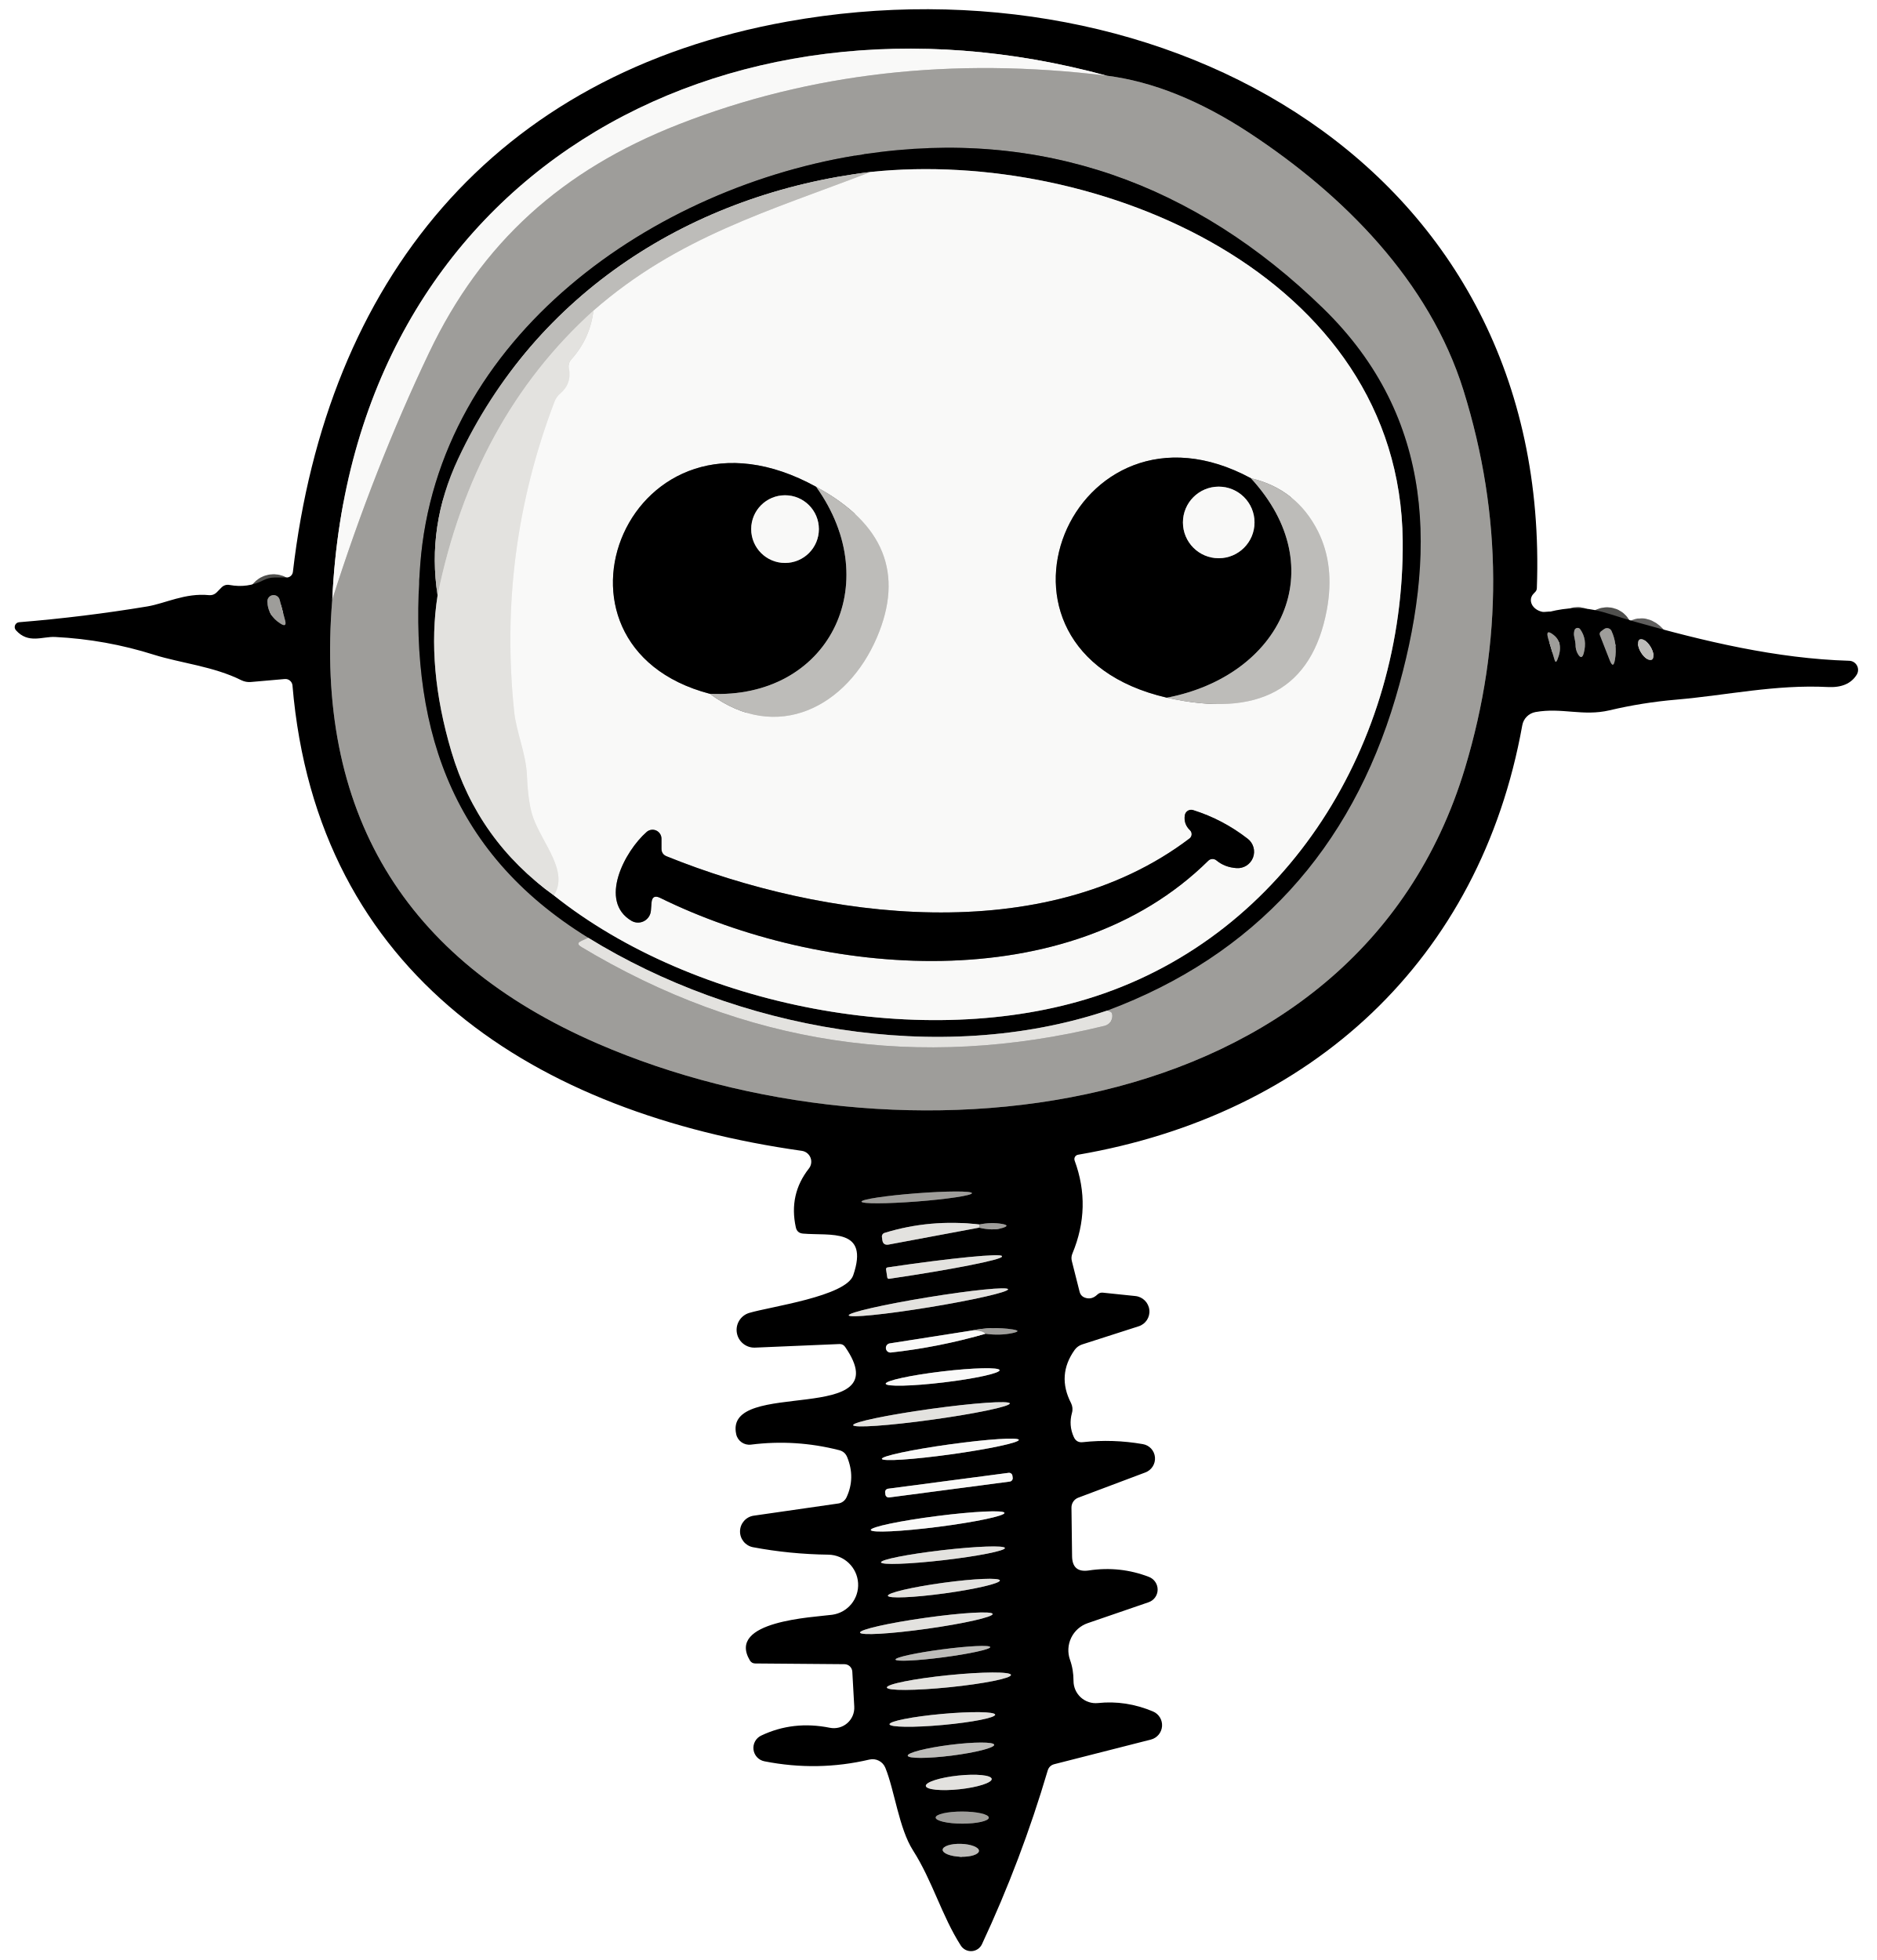
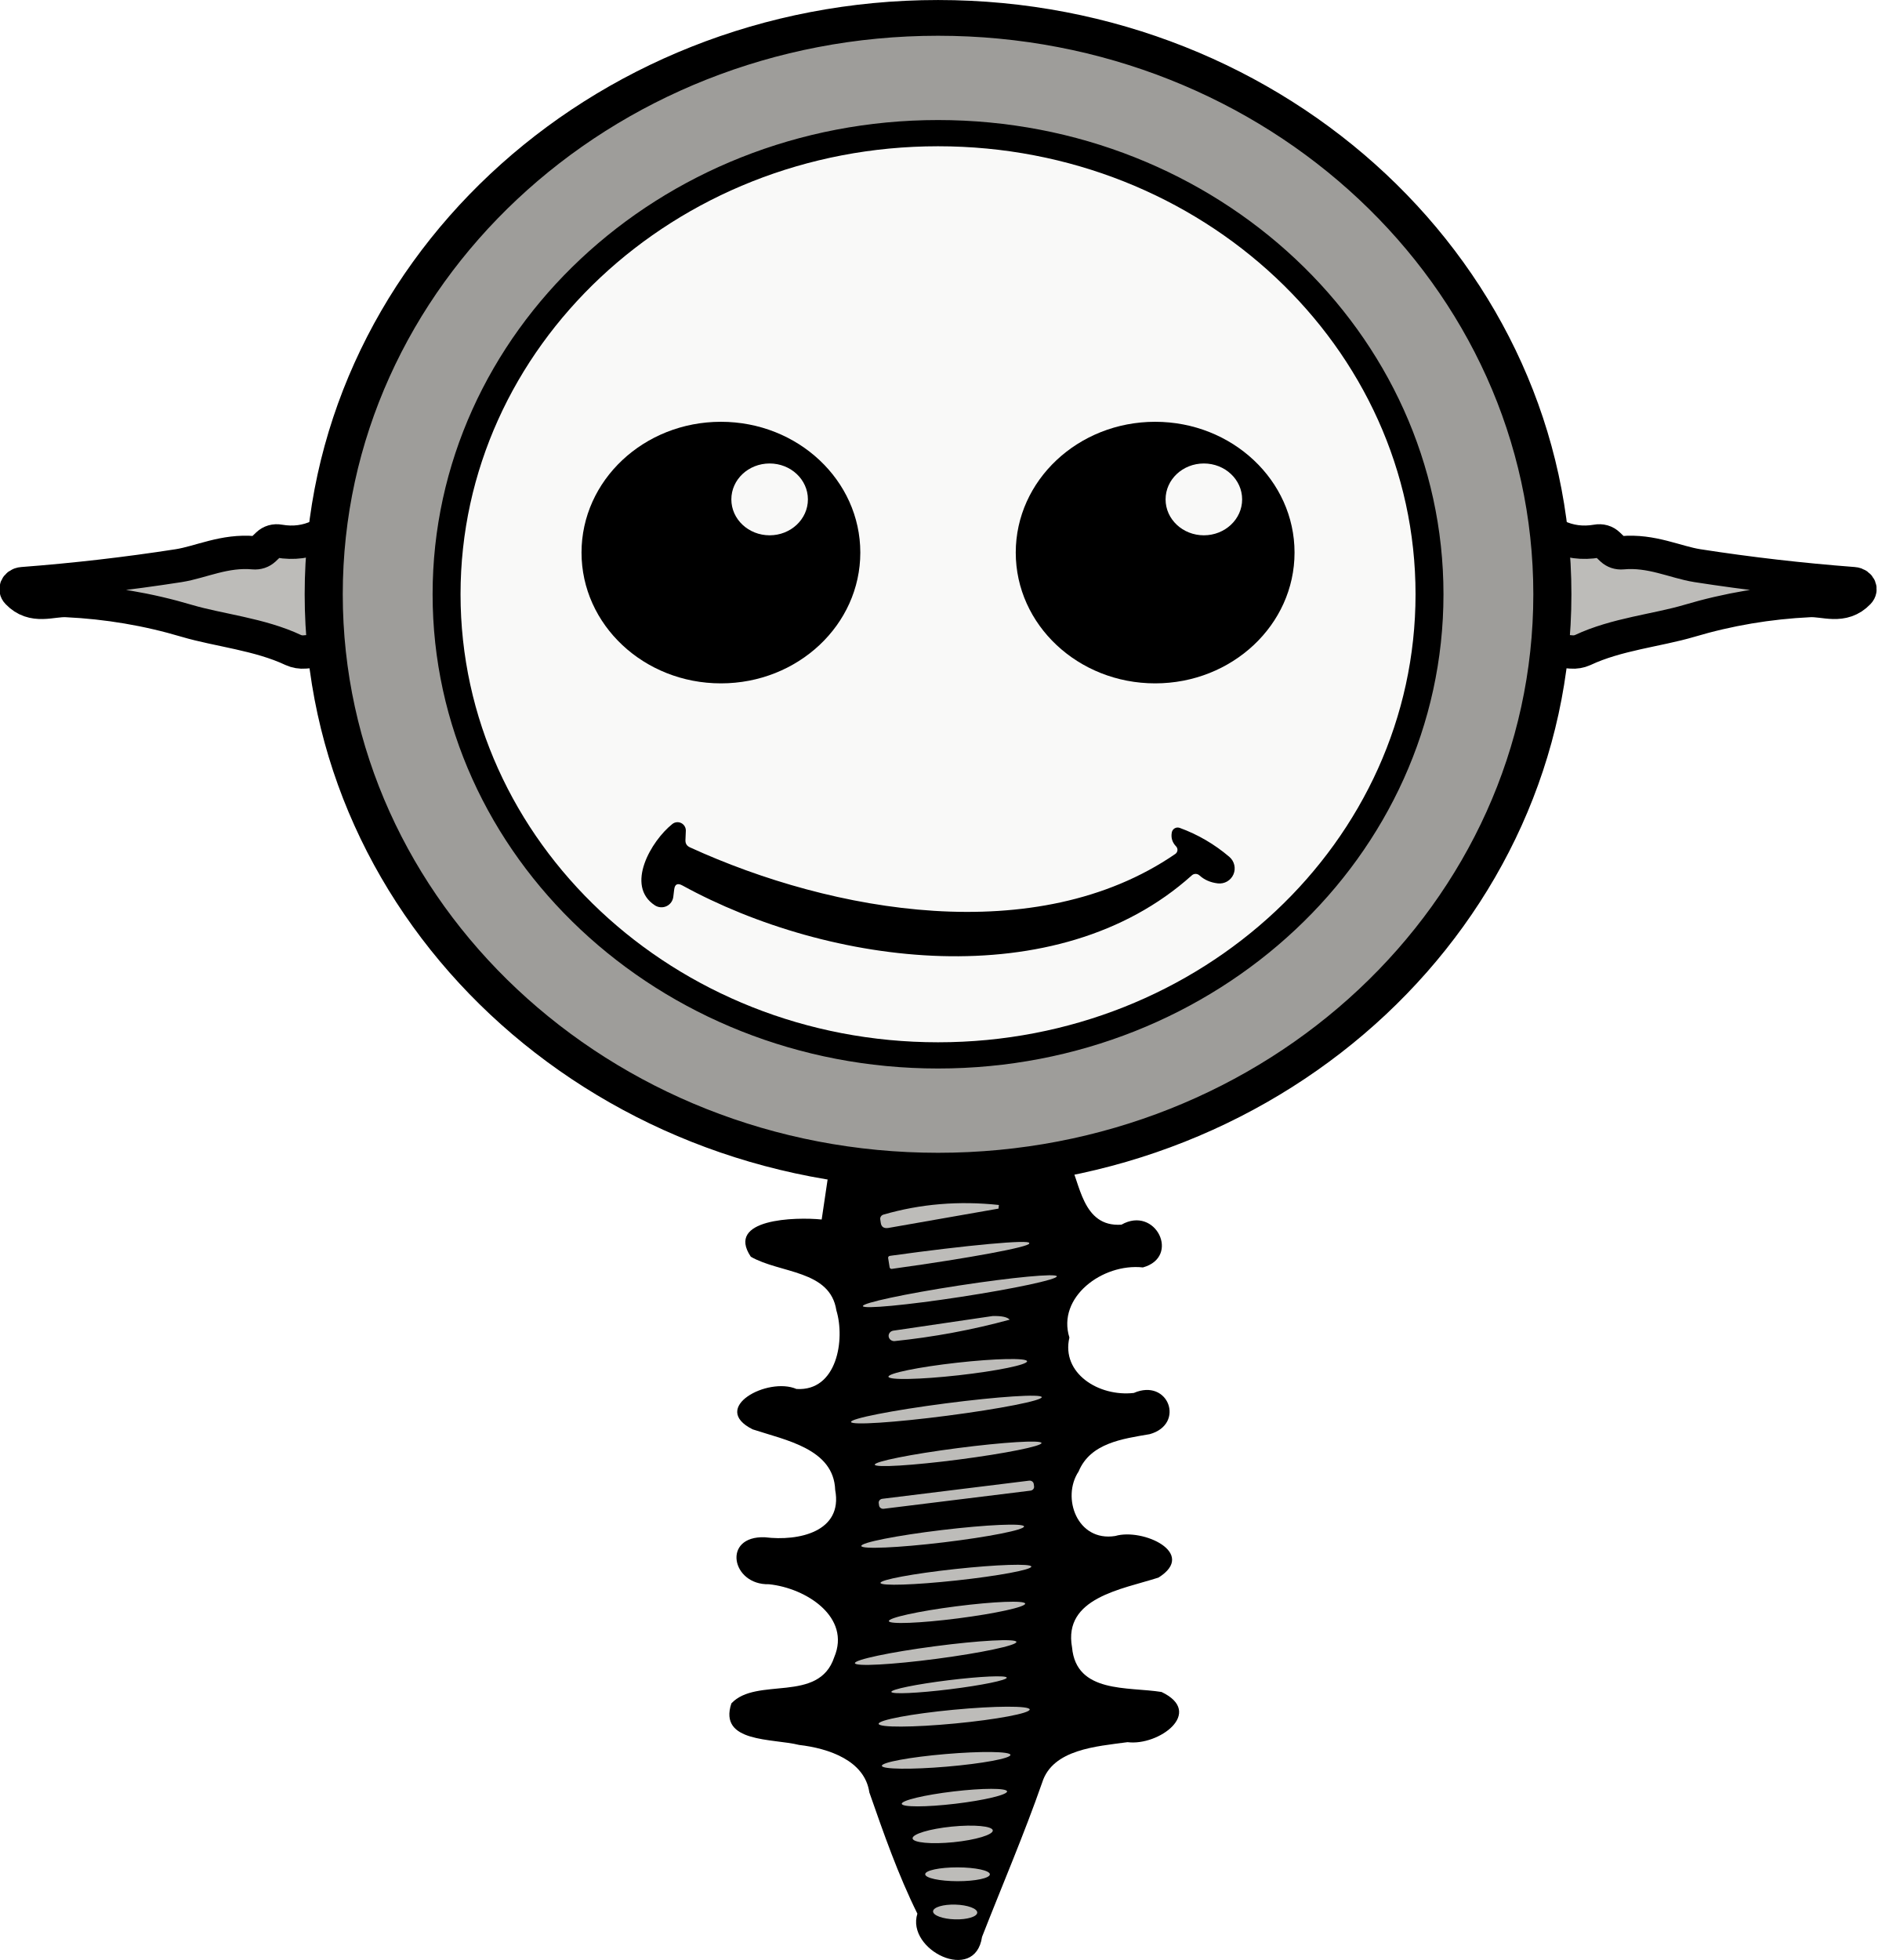
- <svg xmlns="http://www.w3.org/2000/svg" viewBox="0 0 183 191" width="90" height="94">
-   <style>.B{stroke:#7d7d7c}.C{stroke:#727170}.D{fill:#e3e2df}.E{stroke:#5f5e5d}.F{fill:#bdbcb9}.G{stroke:#4f4f4d}.H{fill:#f9f9f8}.I{fill:#9e9d9a}.J{stroke:#dbdbd9}&gt;</style>
-   <g fill="none" stroke-width="2">
-     <path vector-effect="non-scaling-stroke" d="M32.4 58.4q-2.57 30.97 25.9 43.31c29.01 12.58 73.84 8.59 84.55-26.86q5.58-18.49-.15-36.87c-3.33-10.65-11.69-19.04-20.85-25.07q-7.22-4.75-13.95-5.6" class="G" />
-     <path vector-effect="non-scaling-stroke" d="M107.9 7.31C70.34-2.92 34.3 17.17 32.4 58.4" class="B" />
-     <path stroke="#cccbc9" vector-effect="non-scaling-stroke" d="M107.9 7.31q-22.53-2.76-41.72 4.75c-11.37 4.46-19.21 11.5-24.34 22.27Q36.49 45.54 32.4 58.4" />
-     <path vector-effect="non-scaling-stroke" d="M26.07 58.59q.03 1.37 1.29 2.16.63.4.44-.32l-.53-2.01a.61.61 0 0 0-1.2.17m127.56 4.16q-.01.56.24.97.37.61.56-.08.37-1.35-.34-2.34a.32.31-54 0 0-.56.09q-.08.3-.04.54.15.74.14.82m2.38-.88l.95 2.43q.36.93.52-.06.25-1.49-.34-2.78a.48.48 0 0 0-.72-.18l-.3.22a.31.31 0 0 0-.11.37m-5.04.34l.62 2.07q.11.37.26.01.68-1.63-.36-2.44-.82-.65-.52.36" class="G" />
-     <path vector-effect="non-scaling-stroke" d="M161.079 64.262a1.15.54 58.6 0 0-.138-1.263 1.15.54 58.6 0 0-1.06-.7 1.15.54 58.6 0 0 .138 1.263 1.15.54 58.6 0 0 1.06.7" class="E" />
-     <path vector-effect="non-scaling-stroke" d="M94.774 116.286a5.4.4-4.4 0 0-5.415.015 5.4.4-4.4 0 0-5.353.813 5.4.4-4.4 0 0 5.415-.016 5.4.4-4.4 0 0 5.353-.813m.696 3.365q1.3.32 2.28.03.8-.24-.02-.39-1.07-.19-2.23.05" class="G" />
-     <path vector-effect="non-scaling-stroke" d="M95.5 119.34q-4.8-.55-9.24.82a.37.37 0 0 0-.26.41l.04.29q.07.53.61.44l8.82-1.65" class="C" />
-     <path stroke="#c1c0bd" vector-effect="non-scaling-stroke" d="M95.5 119.34l-.03.31" />
-     <path vector-effect="non-scaling-stroke" d="M86.4 123.71l.12.8a.16.16 0 0 0 .18.13l.19-.03a11.01.54-8.4 0 0 10.81-2.14v-.04a11.01.54-8.4 0 0-10.97 1.07l-.19.03a.16.16 0 0 0-.14.18m11.897 1.948a7.87.49-9.3 0 0-7.846.788 7.87.49-9.3 0 0-7.687 1.755 7.87.49-9.3 0 0 7.846-.788 7.87.49-9.3 0 0 7.687-1.755" class="C" />
-     <path vector-effect="non-scaling-stroke" d="M94.71 129.69l-7.97 1.25a.45.45 0 0 0 .11.89q4.72-.52 9.23-1.83" class="B" />
-     <path vector-effect="non-scaling-stroke" d="M96.08 130q1.44.19 2.65-.07.97-.21-.01-.36-1.98-.3-4.01.12" class="G" />
-     <path stroke="#cccbc9" vector-effect="non-scaling-stroke" d="M96.08 130q-.29-.34-1.37-.31" />
-     <path vector-effect="non-scaling-stroke" d="M97.471 133.548a5.59.54-6.8 0 0-5.615.126 5.59.54-6.8 0 0-5.487 1.198 5.59.54-6.8 0 0 5.615-.126 5.59.54-6.8 0 0 5.487-1.198" class="B" />
-     <path vector-effect="non-scaling-stroke" d="M98.467 136.79a7.71.53-7.9 0 0-7.71.535 7.71.53-7.9 0 0-7.564 1.585 7.71.53-7.9 0 0 7.71-.535 7.71.53-7.9 0 0 7.564-1.585" class="C" />
-     <path vector-effect="non-scaling-stroke" d="M99.346 140.344a6.74.49-7.9 0 0-6.743.441 6.74.49-7.9 0 0-6.609 1.412 6.74.49-7.9 0 0 6.743-.441 6.74.49-7.9 0 0 6.609-1.412m-.623 3.5a.33.33 0 0 0-.37-.284l-11.758 1.548a.33.33 0 0 0-.284.37l.026.198a.33.33 0 0 0 .37.284l11.758-1.548a.33.33 0 0 0 .284-.37l-.026-.198m-.776 3.621a6.57.53-7.3 0 0-6.584.309 6.57.53-7.3 0 0-6.449 1.361 6.57.53-7.3 0 0 6.584-.309 6.57.53-7.3 0 0 6.449-1.361" class="B" />
-     <path vector-effect="non-scaling-stroke" d="M97.99 150.891a6.08.49-6.6 0 0-6.096.212 6.08.49-6.6 0 0-5.983 1.186 6.08.49-6.6 0 0 6.096-.212 6.08.49-6.6 0 0 5.983-1.186m-.491 3.161a5.51.52-7.8 0 0-5.53.233 5.51.52-7.8 0 0-5.388 1.263 5.51.52-7.8 0 0 5.53-.233 5.51.52-7.8 0 0 5.388-1.263m-.702 3.269a6.53.54-8 0 0-6.542.374 6.53.54-8 0 0-6.391 1.444 6.53.54-8 0 0 6.542-.374 6.53.54-8 0 0 6.391-1.444" class="C" />
-     <path vector-effect="non-scaling-stroke" d="M96.56 160.552a4.66.39-7.5 0 0-4.671.222 4.66.39-7.5 0 0-4.569.995 4.66.39-7.5 0 0 4.671-.222 4.66.39-7.5 0 0 4.569-.995" class="E" />
-     <path vector-effect="non-scaling-stroke" d="M98.579 163.266a6.08.59-5.8 0 0-6.109.027 6.08.59-5.8 0 0-5.989 1.201 6.08.59-5.8 0 0 6.109-.027 6.08.59-5.8 0 0 5.989-1.201m-1.54 3.875a5.17.54-5.2 0 0-5.198-.069 5.17.54-5.2 0 0-5.1 1.006 5.17.54-5.2 0 0 5.198.069 5.17.54-5.2 0 0 5.1-1.006" class="C" />
-     <path vector-effect="non-scaling-stroke" d="M96.947 170.077a4.25.53-7.2 0 0-4.283.007 4.25.53-7.2 0 0-4.15 1.058 4.25.53-7.2 0 0 4.283-.007 4.25.53-7.2 0 0 4.15-1.058" class="E" />
-     <path vector-effect="non-scaling-stroke" d="M96.702 173.407a3.23.67-6.1 0 0-3.283-.323 3.23.67-6.1 0 0-3.141 1.009 3.23.67-6.1 0 0 3.283.323 3.23.67-6.1 0 0 3.141-1.009" class="C" />
-     <path vector-effect="non-scaling-stroke" d="M96.42 177.185a2.59.59.1 0 0-2.589-.595 2.59.59.1 0 0-2.591.585 2.59.59.1 0 0 2.589.595 2.59.59.1 0 0 2.591-.585" class="G" />
-     <path vector-effect="non-scaling-stroke" d="M95.459 180.426a1.77.63 1.8 0 0-1.749-.685 1.77.63 1.8 0 0-1.789.574 1.77.63 1.8 0 0 1.749.685 1.77.63 1.8 0 0 1.789-.574" class="E" />
-     <path stroke="#c1c0bd" vector-effect="non-scaling-stroke" d="M57.36 91.38l-.68.31q-.56.24-.04.56 23.88 14.36 51.06 7.72a1 .98-13.9 0 0 .74-1.2q-.04-.16-.47-.29" />
-     <path vector-effect="non-scaling-stroke" d="M107.97 98.48c14.4-5.38 23.75-15.78 28.1-30.46 4.1-13.88 3.93-27.33-7.05-38.02-12.45-12.13-27.49-17.6-44.71-15.04-20.58 3.05-41.65 17.83-43.33 40.03-1.16 15.37 2.68 27.94 16.38 36.39" class="G" />
-     <path vector-effect="non-scaling-stroke" d="M107.97 98.48c-16.39 5.47-36.23 1.78-50.61-7.1" class="C" />
-     <path vector-effect="non-scaling-stroke" d="M84.91 16.7c-17.38 2.1-32.64 11.74-40.24 27.98q-3.06 6.53-2 13.31" class="E" />
-     <path vector-effect="non-scaling-stroke" d="M42.67 57.99q-1.1 6.99 1.35 15.25 2.57 8.66 9.99 14.01" class="C" />
-     <path vector-effect="non-scaling-stroke" d="M54.01 87.25c13.67 10.91 36.27 15.23 52.75 9.86 18.85-6.13 30.21-24.81 30.02-44.46-.25-25.96-29.82-38.26-51.87-35.95" class="B" />
-     <path stroke="#eeeeec" vector-effect="non-scaling-stroke" d="M54.01 87.25c1.47-2.32-1.06-4.98-2-7.53q-.51-1.36-.63-4.2c-.09-2.09-1.04-4.23-1.24-6.16Q48.5 53.72 54.07 39.1a1.96 1.91 81.1 0 1 .56-.79q1.13-.96.85-2.46-.1-.5.24-.88 1.82-2.03 2.15-4.75" />
-     <path vector-effect="non-scaling-stroke" d="M57.87 30.22c8.24-7.21 17.16-9.71 27.04-13.52" class="J" />
-     <path stroke="#d0cfcc" vector-effect="non-scaling-stroke" d="M57.87 30.22q-11.68 10.54-15.2 27.77" />
-     <path vector-effect="non-scaling-stroke" d="M113.79 67.97q13.43 3.01 15.59-8.56.8-4.33-.86-7.66-2.08-4.13-6.54-5.18" class="J" />
-     <path vector-effect="non-scaling-stroke" d="M121.98 46.57c-17.37-9.38-28.33 16.75-8.19 21.4" class="B" />
-     <path vector-effect="non-scaling-stroke" d="M121.98 46.57c8.1 8.81 2.9 19.27-8.19 21.4" class="E" />
-     <path vector-effect="non-scaling-stroke" d="M69.22 67.59c6.54 4.87 13.4 1.27 16.29-5.5q3.98-9.32-5.92-14.68" class="J" />
-     <path vector-effect="non-scaling-stroke" d="M79.59 47.41c-18.23-10.05-28.4 15.46-10.37 20.18" class="B" />
-     <path vector-effect="non-scaling-stroke" d="M79.59 47.41c6.81 9.51 1.19 20.73-10.37 20.18" class="E" />
-     <path vector-effect="non-scaling-stroke" d="M64.37 87.49c15.71 7.73 39.79 9.87 53.45-3.62a.6.59 42.4 0 1 .8-.03q.8.67 1.96.75a1.6 1.6 0 0 0 1.09-2.86q-2.43-1.89-5.33-2.8a.63.63 0 0 0-.81.52q-.12.85.51 1.45a.53.53 0 0 1-.05.8c-14.15 10.74-35.75 7.9-50.98 1.74q-.51-.2-.51-.75v-.98a.87.87 0 0 0-1.44-.65c-2.15 1.88-4.72 6.76-1.48 8.67a1.26 1.26 0 0 0 1.89-.99l.06-.76q.06-.87.84-.49m57.96-36.61a3.49 3.49 0 1 0-6.98 0 3.49 3.49 0 1 0 6.98 0m-42.48.65a3.3 3.3 0 0 0-6.6 0 3.3 3.3 0 0 0 6.6 0" class="B" />
+ <svg xmlns="http://www.w3.org/2000/svg" width="90.052" height="94" version="1.1" viewBox="0 0 183.11 191">
+   <g transform="matrix(1.2181 0 0 1.1426 -14.224 -7.324)">
+     <g stroke="#000">
+       <path d="m38.411 51.807c-0.393 0-0.761 0.09-1.108 0.27-1.027 0.52-2.12 0.67-3.28 0.457-0.313-0.06-0.583 0.024-0.81 0.25l-0.473 0.481c-0.207 0.2-0.452 0.289-0.739 0.262-2.33-0.23-4.239 0.8-6.009 1.1-4.14 0.687-8.309 1.197-12.502 1.537-0.395 0.028-0.58 0.501-0.31 0.79 1.21 1.35 2.592 0.581 3.832 0.651 3.3 0.167 6.513 0.746 9.646 1.74 2.54 0.8 5.813 1.132 8.503 2.482 0.293 0.14 0.597 0.194 0.917 0.167l3.312-0.29c0.382-0.035 0.719 0.25 0.751 0.631zm96.766 0-1.732 10.528c0.032-0.382 0.369-0.666 0.751-0.631l3.312 0.29c0.32 0.027 0.624-0.027 0.917-0.167 2.69-1.35 5.963-1.682 8.503-2.482 3.133-0.993 6.35-1.573 9.65-1.74 1.24-0.07 2.618 0.699 3.828-0.651 0.27-0.289 0.085-0.762-0.31-0.79-4.193-0.34-8.362-0.85-12.502-1.537-1.77-0.3-3.679-1.33-6.009-1.1-0.287 0.027-0.532-0.062-0.739-0.262l-0.473-0.481c-0.227-0.227-0.497-0.31-0.81-0.25-1.16 0.213-2.254 0.063-3.28-0.457-0.347-0.18-0.715-0.27-1.108-0.27z" fill="#bdbcb9" stroke-width="2.847" />
+       <circle cx="86.794" cy="57.07" r="49.194" fill="#9e9d9a" stroke-width="3.05" />
+       <ellipse cx="86.794" cy="57.07" rx="39.356" ry="39.356" fill="#f9f9f8" stroke-width="2.237" />
+     </g>
+     <path d="m78.223 105.06c-0.249 1.791-0.498 3.582-0.747 5.373-2.091-0.227-7.724-0.071-5.673 3.179 2.342 1.434 6.351 1.114 6.849 4.575 0.711 2.476 0.064 6.929-3.197 6.71-2.289-1.06-6.972 1.605-3.506 3.446 2.64 0.929 6.494 1.651 6.609 5.173 0.63 3.563-2.916 4.395-5.632 4.037-3.45-0.137-2.672 4.093 0.325 4.009 3.016 0.331 6.582 2.827 5.23 6.226-1.233 3.974-6.218 1.642-8.236 3.943-1.053 3.383 3.306 2.977 5.422 3.546 2.379 0.293 5.257 1.333 5.626 4.051 1.147 3.497 2.293 7.006 3.846 10.349-0.922 3.103 4.625 6.014 5.178 1.984 1.601-4.367 3.361-8.735 4.817-13.178 0.84-2.839 4.352-3.08 6.836-3.442 2.495 0.338 6.175-2.529 2.722-4.283-2.69-0.461-6.833 0.142-7.167-3.806-0.727-4.247 3.988-4.95 6.919-5.957 3.136-2.091-1.252-4.247-3.463-3.55-3.05 0.514-4.316-3.286-2.93-5.507 0.94-2.431 3.525-2.787 5.696-3.185 2.862-0.851 1.507-4.806-1.276-3.517-2.812 0.341-5.828-1.683-5.158-4.728-1.012-3.437 2.65-6.364 5.887-5.985 3.041-0.899 1.018-5.308-1.717-3.65-3.183 0.24-3.304-3.686-4.197-5.344-3.314-1.178-6.763 0.778-10.17 0.075-2.97-0.067-5.928-0.359-8.892-0.543z" />
+     <path d="m89.933 169.59a1.77 0.63 1.8 0 1-1.789 0.574 1.77 0.63 1.8 0 1-1.749-0.685 1.77 0.63 1.8 0 1 1.789-0.574 1.77 0.63 1.8 0 1 1.749 0.685zm1.012-3.268a2.59 0.59 0.1 0 1-2.591 0.585 2.59 0.59 0.1 0 1-2.589-0.595 2.59 0.59 0.1 0 1 2.591-0.585 2.59 0.59 0.1 0 1 2.589 0.595zm0.233-3.752a0.67 3.23 83.9 0 1-3.14 1.009 0.67 3.23 83.9 0 1-3.283-0.323 0.67 3.23 83.9 0 1 3.14-1.009 0.67 3.23 83.9 0 1 3.283 0.323zm1.144-3.33a0.53 4.25 82.8 0 1-4.15 1.058 0.53 4.25 82.8 0 1-4.283 7e-3 0.53 4.25 82.8 0 1 4.15-1.058 0.53 4.25 82.8 0 1 4.283-7e-3zm0.271-3.115a0.54 5.17 84.8 0 1-5.1 1.006 0.54 5.17 84.8 0 1-5.198-0.069 0.54 5.17 84.8 0 1 5.1-1.006 0.54 5.17 84.8 0 1 5.198 0.069zm1.541-3.877a0.59 6.08 84.2 0 1-5.989 1.201 0.59 6.08 84.2 0 1-6.109 0.028 0.59 6.08 84.2 0 1 5.989-1.201 0.59 6.08 84.2 0 1 6.109-0.027zm-1.839-2.714a0.39 4.66 82.5 0 1-4.569 0.995 0.39 4.66 82.5 0 1-4.671 0.222 0.39 4.66 82.5 0 1 4.569-0.995 0.39 4.66 82.5 0 1 4.671-0.222zm0.775-3.051a0.54 6.53 82 0 1-6.391 1.444 0.54 6.53 82 0 1-6.542 0.374 0.54 6.53 82 0 1 6.391-1.444 0.54 6.53 82 0 1 6.542-0.374zm0.703-3.269a0.52 5.51 82.2 0 1-5.388 1.263 0.52 5.51 82.2 0 1-5.53 0.233 0.52 5.51 82.2 0 1 5.388-1.263 0.52 5.51 82.2 0 1 5.53-0.233zm0.491-3.161a0.49 6.08 83.4 0 1-5.983 1.186 0.49 6.08 83.4 0 1-6.096 0.212 0.49 6.08 83.4 0 1 5.983-1.186 0.49 6.08 83.4 0 1 6.096-0.212zm-0.583-3.425a0.53 6.57 82.7 0 1-6.449 1.361 0.53 6.57 82.7 0 1-6.584 0.309 0.53 6.57 82.7 0 1 6.449-1.361 0.53 6.57 82.7 0 1 6.584-0.309zm-11.352-2.358 11.759-1.548c0.181-0.024 0.346 0.103 0.37 0.284l0.026 0.198c0.024 0.181-0.103 0.346-0.284 0.37l-11.759 1.548c-0.181 0.024-0.346-0.103-0.37-0.284l-0.026-0.198c-0.024-0.181 0.103-0.346 0.284-0.37zm12.751-4.764a0.49 6.74 82.1 0 1-6.609 1.412 0.49 6.74 82.1 0 1-6.743 0.441 0.49 6.74 82.1 0 1 6.609-1.412 0.49 6.74 82.1 0 1 6.743-0.441zm0.019-3.913a0.53 7.71 82.1 0 1-7.564 1.585 0.53 7.71 82.1 0 1-7.71 0.535 0.53 7.71 82.1 0 1 7.564-1.585 0.53 7.71 82.1 0 1 7.71-0.535zm-1.175-3.063a0.54 5.59 83.2 0 1-5.487 1.198 0.54 5.59 83.2 0 1-5.615 0.126 0.54 5.59 83.2 0 1 5.487-1.198 0.54 5.59 83.2 0 1 5.615-0.126zm-2.761-3.858q1.08-0.03 1.37 0.31-4.51 1.31-9.23 1.83a0.45 0.45 0 0 1-0.11-0.89zm5.144-3.391a0.49 7.87 80.7 0 1-7.687 1.755 0.49 7.87 80.7 0 1-7.846 0.788 0.49 7.87 80.7 0 1 7.687-1.755 0.49 7.87 80.7 0 1 7.846-0.788zm-13.51-1.564a0.16 0.16 0 0 1 0.14-0.18l0.19-0.03a0.54 11.01 81.6 0 1 10.97-1.07l4.2e-5 0.04a0.54 11.01 81.6 0 1-10.81 2.14l-0.19 0.03a0.16 0.16 0 0 1-0.18-0.13zm8.87-4.524-0.03 0.31-8.82 1.65q-0.54 0.09-0.61-0.44l-0.04-0.29a0.37 0.37 0 0 1 0.26-0.41q4.44-1.37 9.24-0.82z" fill="#bdbcb9" />
+     <g transform="matrix(.87836 0 0 .87836 11.653 11.437)">
+       <path d="m61.489 80.658-0.079 0.696a1.161 1.093 86.775 0 1-1.673 0.828c-2.74-1.899-0.34-6.276 1.591-7.91a0.801 0.754 86.775 0 1 1.225 0.661l-0.035 0.901q-0.02 0.506 0.415 0.712c12.981 6.335 31.6 9.897 44.245 0.639a0.488 0.46 86.775 0 0 0.072-0.734q-0.525-0.58-0.391-1.356a0.58 0.546 86.775 0 1 0.72-0.443q2.481 0.964 4.52 2.81a1.474 1.388 86.775 0 1-1.046 2.583q-1.002-0.125-1.672-0.776a0.549 0.515 79.256 0 0-0.694-0.007c-12.318 11.809-33.111 8.783-46.452 0.982q-0.663-0.384-0.745 0.414z" stroke-width=".894" />
+       <ellipse cx="65.752" cy="47.901" rx="12.708" ry="12.708" />
+       <circle cx="70.193" cy="42.733" r="3.49" fill="#f9f9f8" />
+       <ellipse cx="105.34" cy="47.901" rx="12.708" ry="12.708" />
+       <circle cx="109.781" cy="42.733" r="3.49" fill="#f9f9f8" />
+     </g>
  </g>
-   <path d="M27.77 66.15l-3.31.29q-.48.04-.92-.17c-2.69-1.35-5.96-1.68-8.5-2.48q-4.7-1.49-9.65-1.74c-1.24-.07-2.62.7-3.83-.65a.47.47 0 0 1 .31-.79q6.29-.51 12.5-1.54c1.77-.3 3.68-1.33 6.01-1.1q.43.04.74-.26l.47-.48q.34-.34.81-.25 1.74.32 3.28-.46.52-.27 1.11-.27h1.16a.62.61-86.3 0 0 .61-.54c3.3-28.36 19.52-48.54 48.25-53.68 36.64-6.56 74.58 14.08 73.05 55.27q-.01.2-.14.34-.07.08-.18.19a1.36 1.08 9.8 0 0 1.56 1.76c3.6-.87 5.1.06 8.25.95 6.85 1.94 13.9 3.62 20.96 3.83a.89.89 0 0 1 .74 1.36q-.81 1.3-2.8 1.2c-5.16-.26-9.81.8-14.79 1.23q-3.29.28-6.51 1.04c-2.6.61-4.65-.29-7.22.17a1.6 1.59-.3 0 0-1.29 1.29c-4.11 22.88-20.55 37.97-43.32 41.88a.43.43 0 0 0-.33.57q1.67 4.53-.22 9.07-.15.36-.05.74l.75 2.97q.11.44.53.59.65.23 1.2-.3.23-.22.54-.19l3.18.33a1.52 1.51 39 0 1 .31 2.95l-5.51 1.77a1.5 1.41 7.4 0 0-.72.52q-1.77 2.47-.36 5.2a1.32 1.31 40 0 1 .09.95q-.34 1.22.18 2.36.26.57.87.5 2.94-.32 5.86.19a1.44 1.43-50.2 0 1 .25 2.76l-6.54 2.46a1.03 1.02 79.6 0 0-.67.98l.06 4.73q.02 1.63 1.63 1.39 3.04-.46 5.87.63a1.32 1.31 46 0 1-.04 2.47l-5.94 2.04a2.79 2.79 0 0 0-1.72 3.58q.34.95.34 2.05a2.17 2.16 87.1 0 0 2.38 2.16q2.73-.29 5.37.82a1.45 1.45 0 0 1-.2 2.74l-9.42 2.4q-.5.13-.65.63-2.57 8.71-6.41 16.93a1.18 1.18 0 0 1-2.06.13c-1.87-2.93-2.75-6.28-4.66-9.28-1.37-2.14-1.8-5.86-2.7-8.06a1.35 1.34-17.6 0 0-1.55-.8q-5.06 1.19-10.24.17a1.33 1.33 0 0 1-.31-2.51q3.11-1.48 6.69-.76a1.99 1.99 0 0 0 2.38-2.07l-.19-3.4a.77.77 0 0 0-.77-.73l-8.69-.07q-.35 0-.53-.3c-2.29-3.85 6.17-4.2 8.03-4.45a2.95 2.94 41.5 0 0-.36-5.86q-3.79-.05-7.38-.73a1.56 1.56 0 0 1 .07-3.07l8.26-1.19a1.06 1.04-81.6 0 0 .81-.61q.88-1.9.06-3.91-.22-.54-.78-.68-4.26-1.09-8.61-.54a1.31 1.3-9.5 0 1-1.43-1.01c-1.25-5.59 16.05-.66 10.62-8.52q-.2-.29-.55-.28l-8.25.35a1.73 1.73 0 0 1-.57-3.38c2.06-.62 9.46-1.62 10.16-3.68 1.59-4.65-2.22-3.83-4.9-4.06q-.58-.05-.7-.62-.7-3.21 1.28-5.73a1.07 1.07 0 0 0-.69-1.72c-25.77-3.64-47.28-17.01-49.67-45.38a.69.69 0 0 0-.75-.63zm4.63-7.75q-2.57 30.97 25.9 43.31c29.01 12.58 73.84 8.59 84.55-26.86q5.58-18.49-.15-36.87c-3.33-10.65-11.69-19.04-20.85-25.07q-7.22-4.75-13.95-5.6C70.34-2.92 34.3 17.17 32.4 58.4zm-6.33.19q.03 1.37 1.29 2.16.63.4.44-.32l-.53-2.01a.61.61 0 0 0-1.2.17zm127.56 4.16q-.01.56.24.97.37.61.56-.08.37-1.35-.34-2.34a.32.31-54 0 0-.56.09q-.08.3-.04.54.15.74.14.82zm2.38-.88l.95 2.43q.36.93.52-.06.25-1.49-.34-2.78a.48.48 0 0 0-.72-.18l-.3.22a.31.31 0 0 0-.11.37zm-5.04.34l.62 2.07q.11.37.26.01.68-1.63-.36-2.44-.82-.65-.52.36zm10.109 2.052a1.15.54 58.6 0 0-.138-1.263 1.15.54 58.6 0 0-1.06-.7 1.15.54 58.6 0 0 .138 1.263 1.15.54 58.6 0 0 1.06.7zm-66.305 52.024a5.4.4-4.4 0 0-5.415.015 5.4.4-4.4 0 0-5.353.813 5.4.4-4.4 0 0 5.415-.016 5.4.4-4.4 0 0 5.353-.813zm.696 3.364q1.3.32 2.28.03.8-.24-.02-.39-1.07-.19-2.23.05-4.8-.55-9.24.82a.37.37 0 0 0-.26.41l.04.29q.07.53.61.44l8.82-1.65zm-9.07 4.06l.12.8a.16.16 0 0 0 .18.13l.19-.03a11.01.54-8.4 0 0 10.81-2.14v-.04a11.01.54-8.4 0 0-10.97 1.07l-.19.03a.16.16 0 0 0-.14.18zm11.897 1.948a7.87.49-9.3 0 0-7.846.788 7.87.49-9.3 0 0-7.687 1.755 7.87.49-9.3 0 0 7.846-.788 7.87.49-9.3 0 0 7.687-1.755zm-3.587 4.032l-7.97 1.25a.45.45 0 0 0 .11.89q4.72-.52 9.23-1.83 1.44.19 2.65-.07.97-.21-.01-.36-1.98-.3-4.01.12zm2.761 3.858a5.59.54-6.8 0 0-5.615.126 5.59.54-6.8 0 0-5.487 1.198 5.59.54-6.8 0 0 5.615-.126 5.59.54-6.8 0 0 5.487-1.198zm.996 3.242a7.71.53-7.9 0 0-7.71.535 7.71.53-7.9 0 0-7.564 1.585 7.71.53-7.9 0 0 7.71-.535 7.71.53-7.9 0 0 7.564-1.585zm.879 3.553a6.74.49-7.9 0 0-6.743.441 6.74.49-7.9 0 0-6.609 1.412 6.74.49-7.9 0 0 6.743-.441 6.74.49-7.9 0 0 6.609-1.412zm-.623 3.5a.33.33 0 0 0-.37-.284l-11.758 1.548a.33.33 0 0 0-.284.37l.026.198a.33.33 0 0 0 .37.284l11.758-1.548a.33.33 0 0 0 .284-.37l-.026-.198zm-.777 3.621a6.57.53-7.3 0 0-6.584.309 6.57.53-7.3 0 0-6.449 1.361 6.57.53-7.3 0 0 6.584-.309 6.57.53-7.3 0 0 6.449-1.361zm.043 3.426a6.08.49-6.6 0 0-6.096.212 6.08.49-6.6 0 0-5.983 1.186 6.08.49-6.6 0 0 6.096-.212 6.08.49-6.6 0 0 5.983-1.186zm-.491 3.161a5.51.52-7.8 0 0-5.53.233 5.51.52-7.8 0 0-5.388 1.263 5.51.52-7.8 0 0 5.53-.233 5.51.52-7.8 0 0 5.388-1.263zm-.703 3.269a6.53.54-8 0 0-6.542.374 6.53.54-8 0 0-6.391 1.444 6.53.54-8 0 0 6.542-.374 6.53.54-8 0 0 6.391-1.444zm-.236 3.231a4.66.39-7.5 0 0-4.671.222 4.66.39-7.5 0 0-4.569.995 4.66.39-7.5 0 0 4.671-.222 4.66.39-7.5 0 0 4.569-.995zm2.019 2.714a6.08.59-5.8 0 0-6.109.027 6.08.59-5.8 0 0-5.989 1.201 6.08.59-5.8 0 0 6.109-.027 6.08.59-5.8 0 0 5.989-1.201zm-1.54 3.876a5.17.54-5.2 0 0-5.198-.069 5.17.54-5.2 0 0-5.1 1.006 5.17.54-5.2 0 0 5.198.069 5.17.54-5.2 0 0 5.1-1.006zm-.092 2.936a4.25.53-7.2 0 0-4.283.007 4.25.53-7.2 0 0-4.15 1.058 4.25.53-7.2 0 0 4.283-.007 4.25.53-7.2 0 0 4.15-1.058zm-.245 3.329a3.23.67-6.1 0 0-3.283-.323 3.23.67-6.1 0 0-3.141 1.009 3.23.67-6.1 0 0 3.283.323 3.23.67-6.1 0 0 3.141-1.009zm-.282 3.778a2.59.59.1 0 0-2.589-.595 2.59.59.1 0 0-2.591.585 2.59.59.1 0 0 2.589.595 2.59.59.1 0 0 2.591-.585zm-.961 3.241a1.77.63 1.8 0 0-1.749-.685 1.77.63 1.8 0 0-1.789.574 1.77.63 1.8 0 0 1.749.685 1.77.63 1.8 0 0 1.789-.574z" />
-   <path d="M107.9 7.31q-22.53-2.76-41.72 4.75c-11.37 4.46-19.21 11.5-24.34 22.27Q36.49 45.54 32.4 58.4c1.9-41.23 37.94-61.32 75.5-51.09z" class="H" />
-   <path d="M107.9 7.31q6.73.85 13.95 5.6c9.16 6.03 17.52 14.42 20.85 25.07q5.73 18.38.15 36.87c-10.71 35.45-55.54 39.44-84.55 26.86Q29.83 89.37 32.4 58.4q4.09-12.86 9.44-24.07c5.13-10.77 12.97-17.81 24.34-22.27q19.19-7.51 41.72-4.75zM57.36 91.38l-.68.31q-.56.24-.04.56 23.88 14.36 51.06 7.72a1 .98-13.9 0 0 .74-1.2q-.04-.16-.47-.29c14.4-5.38 23.75-15.78 28.1-30.46 4.1-13.88 3.93-27.33-7.05-38.02-12.45-12.13-27.49-17.6-44.71-15.04-20.58 3.05-41.65 17.83-43.33 40.03-1.16 15.37 2.68 27.94 16.38 36.39z" class="I" />
-   <path d="M107.97 98.48c-16.39 5.47-36.23 1.78-50.61-7.1-13.7-8.45-17.54-21.02-16.38-36.39 1.68-22.2 22.75-36.98 43.33-40.03 17.22-2.56 32.26 2.91 44.71 15.04 10.98 10.69 11.15 24.14 7.05 38.02-4.35 14.68-13.7 25.08-28.1 30.46zM84.91 16.7c-17.38 2.1-32.64 11.74-40.24 27.98q-3.06 6.53-2 13.31-1.1 6.99 1.35 15.25 2.57 8.66 9.99 14.01c13.67 10.91 36.27 15.23 52.75 9.86 18.85-6.13 30.21-24.81 30.02-44.46-.25-25.96-29.82-38.26-51.87-35.95z" />
-   <path d="M54.01 87.25c1.47-2.32-1.06-4.98-2-7.53q-.51-1.36-.63-4.2c-.09-2.09-1.04-4.23-1.24-6.16Q48.5 53.72 54.07 39.1a1.96 1.91 81.1 0 1 .56-.79q1.13-.96.85-2.46-.1-.5.24-.88 1.82-2.03 2.15-4.75c8.24-7.21 17.16-9.71 27.04-13.52 22.05-2.31 51.62 9.99 51.87 35.95.19 19.65-11.17 38.33-30.02 44.46-16.48 5.37-39.08 1.05-52.75-9.86zm59.78-19.28q13.43 3.01 15.59-8.56.8-4.33-.86-7.66-2.08-4.13-6.54-5.18c-17.37-9.38-28.33 16.75-8.19 21.4zm-44.57-.38c6.54 4.87 13.4 1.27 16.29-5.5q3.98-9.32-5.92-14.68c-18.23-10.05-28.4 15.46-10.37 20.18zm-4.85 19.9c15.71 7.73 39.79 9.87 53.45-3.62a.6.59 42.4 0 1 .8-.03q.8.67 1.96.75a1.6 1.6 0 0 0 1.09-2.86q-2.43-1.89-5.33-2.8a.63.63 0 0 0-.81.52q-.12.85.51 1.45a.53.53 0 0 1-.05.8c-14.15 10.74-35.75 7.9-50.98 1.74q-.51-.2-.51-.75v-.98a.87.87 0 0 0-1.44-.65c-2.15 1.88-4.72 6.76-1.48 8.67a1.26 1.26 0 0 0 1.89-.99l.06-.76q.06-.87.84-.49z" class="H" />
-   <path d="M84.91 16.7c-9.88 3.81-18.8 6.31-27.04 13.52q-11.68 10.54-15.2 27.77-1.06-6.78 2-13.31c7.6-16.24 22.86-25.88 40.24-27.98z" class="F" />
-   <path d="M57.87 30.22q-.33 2.72-2.15 4.75-.34.38-.24.88.28 1.5-.85 2.46a1.96 1.91 81.1 0 0-.56.79q-5.57 14.62-3.93 30.26c.2 1.93 1.15 4.07 1.24 6.16q.12 2.84.63 4.2c.94 2.55 3.47 5.21 2 7.53q-7.42-5.35-9.99-14.01-2.45-8.26-1.35-15.25 3.52-17.23 15.2-27.77z" class="D" />
-   <path d="M121.98 46.57c8.1 8.81 2.9 19.27-8.19 21.4-20.14-4.65-9.18-30.78 8.19-21.4zm.35 4.31a3.49 3.49 0 1 0-6.98 0 3.49 3.49 0 1 0 6.98 0zm-42.74-3.47c6.81 9.51 1.19 20.73-10.37 20.18-18.03-4.72-7.86-30.23 10.37-20.18zm.26 4.12a3.3 3.3 0 0 0-6.6 0 3.3 3.3 0 0 0 6.6 0z" />
-   <path d="M113.79 67.97c11.09-2.13 16.29-12.59 8.19-21.4q4.46 1.05 6.54 5.18 1.66 3.33.86 7.66-2.16 11.57-15.59 8.56z" class="F" />
-   <circle cx="118.84" cy="50.88" r="3.49" class="H" />
-   <path d="M69.22 67.59c11.56.55 17.18-10.67 10.37-20.18q9.9 5.36 5.92 14.68c-2.89 6.77-9.75 10.37-16.29 5.5z" class="F" />
-   <circle cx="76.55" cy="51.53" r="3.3" class="H" />
-   <path d="M26.07 58.59a.61.61 0 0 1 1.2-.17l.53 2.01q.19.72-.44.32-1.26-.79-1.29-2.16zm127.42 3.34q-.04-.24.04-.54a.32.31-54 0 1 .56-.09q.71.99.34 2.34-.19.69-.56.08-.25-.41-.24-.97.01-.08-.14-.82zm2.52-.06a.31.31 0 0 1 .11-.37l.3-.22a.48.48 0 0 1 .72.18q.59 1.29.34 2.78-.16.99-.52.06l-.95-2.43zm-5.04.34q-.3-1.01.52-.36 1.04.81.36 2.44-.15.36-.26-.01l-.62-2.07z" class="I" />
-   <ellipse cx="0" cy="0" transform="matrix(.52101 .853551 -.853551 .52101 160.48 63.28)" rx="1.15" ry=".54" class="F" />
-   <path d="M63.53 87.98l-.06.76a1.26 1.26 0 0 1-1.89.99c-3.24-1.91-.67-6.79 1.48-8.67a.87.87 0 0 1 1.44.65v.98q0 .55.51.75c15.23 6.16 36.83 9 50.98-1.74a.53.53 0 0 0 .05-.8q-.63-.6-.51-1.45a.63.63 0 0 1 .81-.52q2.9.91 5.33 2.8a1.6 1.6 0 0 1-1.09 2.86q-1.16-.08-1.96-.75a.6.59 42.4 0 0-.8.03c-13.66 13.49-37.74 11.35-53.45 3.62q-.78-.38-.84.49z" />
-   <path d="M57.36 91.38c14.38 8.88 34.22 12.57 50.61 7.1q.43.13.47.29a1 .98-13.9 0 1-.74 1.2q-27.18 6.64-51.06-7.72-.52-.32.04-.56l.68-.31z" class="D" />
-   <ellipse cx="0" cy="0" transform="matrix(.997053 -.076719 .076719 .997053 89.39 116.7)" rx="5.4" ry=".4" class="I" />
-   <path d="M95.5 119.34l-.03.31-8.82 1.65q-.54.09-.61-.44l-.04-.29a.37.37 0 0 1 .26-.41q4.44-1.37 9.24-.82z" class="D" />
-   <path d="M95.5 119.34q1.16-.24 2.23-.05.82.15.02.39-.98.29-2.28-.03l.03-.31z" class="I" />
-   <g class="D">
-     <path d="M86.4 123.71a.16.16 0 0 1 .14-.18l.19-.03a11.01.54-8.4 0 1 10.97-1.07v.04a11.01.54-8.4 0 1-10.81 2.14l-.19.03a.16.16 0 0 1-.18-.13l-.12-.8z" />
-     <ellipse cx="0" cy="0" transform="matrix(.986856 -.161604 .161604 .986856 90.53 126.93)" rx="7.87" ry=".49" />
-   </g>
-   <path d="M96.08 130q-.29-.34-1.37-.31 2.03-.42 4.01-.12.98.15.01.36-1.21.26-2.65.07z" class="I" />
-   <g class="H">
-     <path d="M94.71 129.69q1.08-.03 1.37.31-4.51 1.31-9.23 1.83a.45.45 0 0 1-.11-.89l7.97-1.25z" />
-     <ellipse cx="0" cy="0" transform="matrix(.992966 -.118404 .118404 .992966 91.92 134.21)" rx="5.59" ry=".54" />
-   </g>
-   <ellipse cx="0" cy="0" transform="matrix(.990509 -.137445 .137445 .990509 90.83 137.85)" rx="7.71" ry=".53" class="D" />
-   <g class="H">
-     <ellipse cx="0" cy="0" transform="matrix(.990509 -.137445 .137445 .990509 92.67 141.27)" rx="6.74" ry=".49" />
-     <rect x="-6.26" y="-.43" transform="matrix(.991445 -.130526 .130526 .991445 92.53 144.76)" width="12.52" height=".86" rx=".33" />
-     <ellipse cx="0" cy="0" transform="matrix(.991894 -.127065 .127065 .991894 91.43 148.3)" rx="6.57" ry=".53" />
-   </g>
-   <g class="D">
-     <ellipse cx="0" cy="0" transform="matrix(.993373 -.114937 .114937 .993373 91.95 151.59)" rx="6.08" ry=".49" />
-     <ellipse cx="0" cy="0" transform="matrix(.990748 -.135716 .135716 .990748 92.04 154.8)" rx="5.51" ry=".52" />
-     <ellipse cx="0" cy="0" transform="matrix(.990268 -.139173 .139173 .990268 90.33 158.23)" rx="6.53" ry=".54" />
-   </g>
-   <ellipse cx="0" cy="0" transform="matrix(.991445 -.130526 .130526 .991445 91.94 161.16)" rx="4.66" ry=".39" class="F" />
-   <g class="D">
-     <ellipse cx="0" cy="0" transform="matrix(.994881 -.101056 .101056 .994881 92.53 163.88)" rx="6.08" ry=".59" />
-     <ellipse cx="0" cy="0" transform="matrix(.995884 -.090633 .090633 .995884 91.89 167.61)" rx="5.17" ry=".54" />
-   </g>
-   <ellipse cx="0" cy="0" transform="matrix(.992115 -.125333 .125333 .992115 92.73 170.61)" rx="4.25" ry=".53" class="F" />
-   <ellipse cx="0" cy="0" transform="matrix(.994338 -.106264 .106264 .994338 93.49 173.75)" rx="3.23" ry=".67" class="D" />
-   <ellipse cx="0" cy="0" transform="matrix(.999998 .001745 -.001745 .999998 93.83 177.18)" rx="2.59" ry=".59" class="I" />
-   <ellipse cx="0" cy="0" transform="matrix(.999507 .031411 -.031411 .999507 93.69 180.37)" rx="1.77" ry=".63" class="F" />
</svg>
